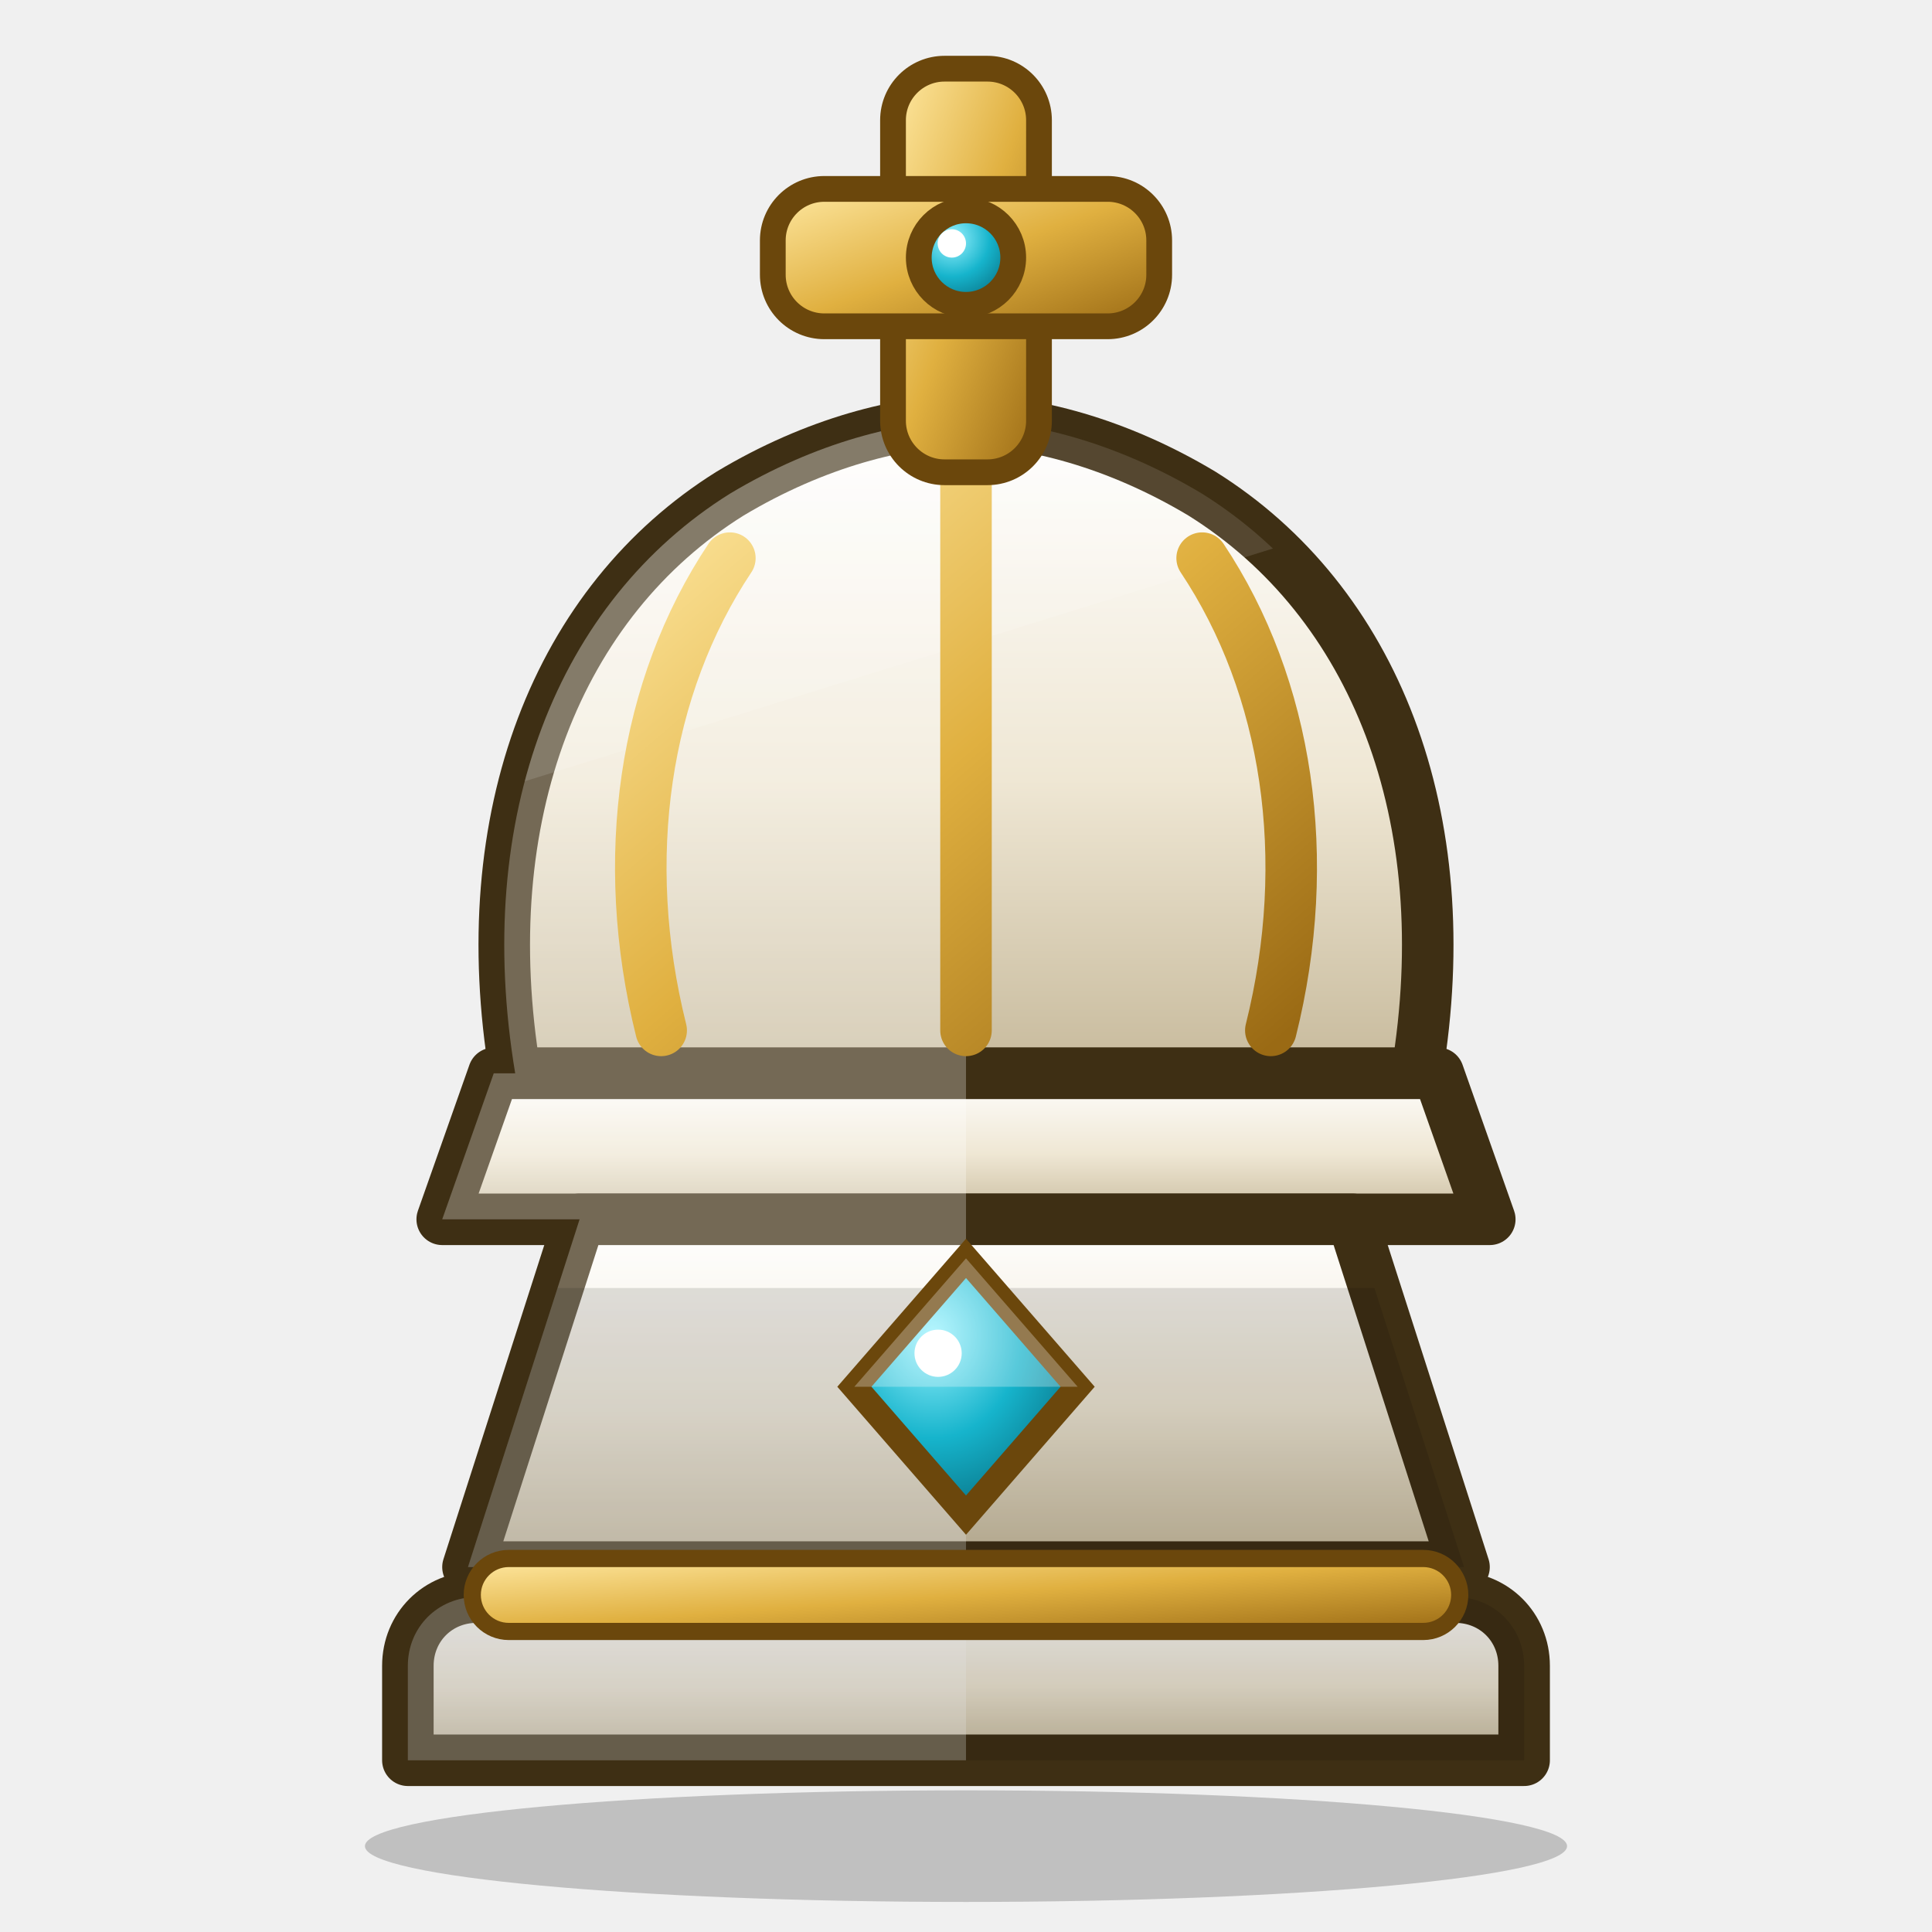
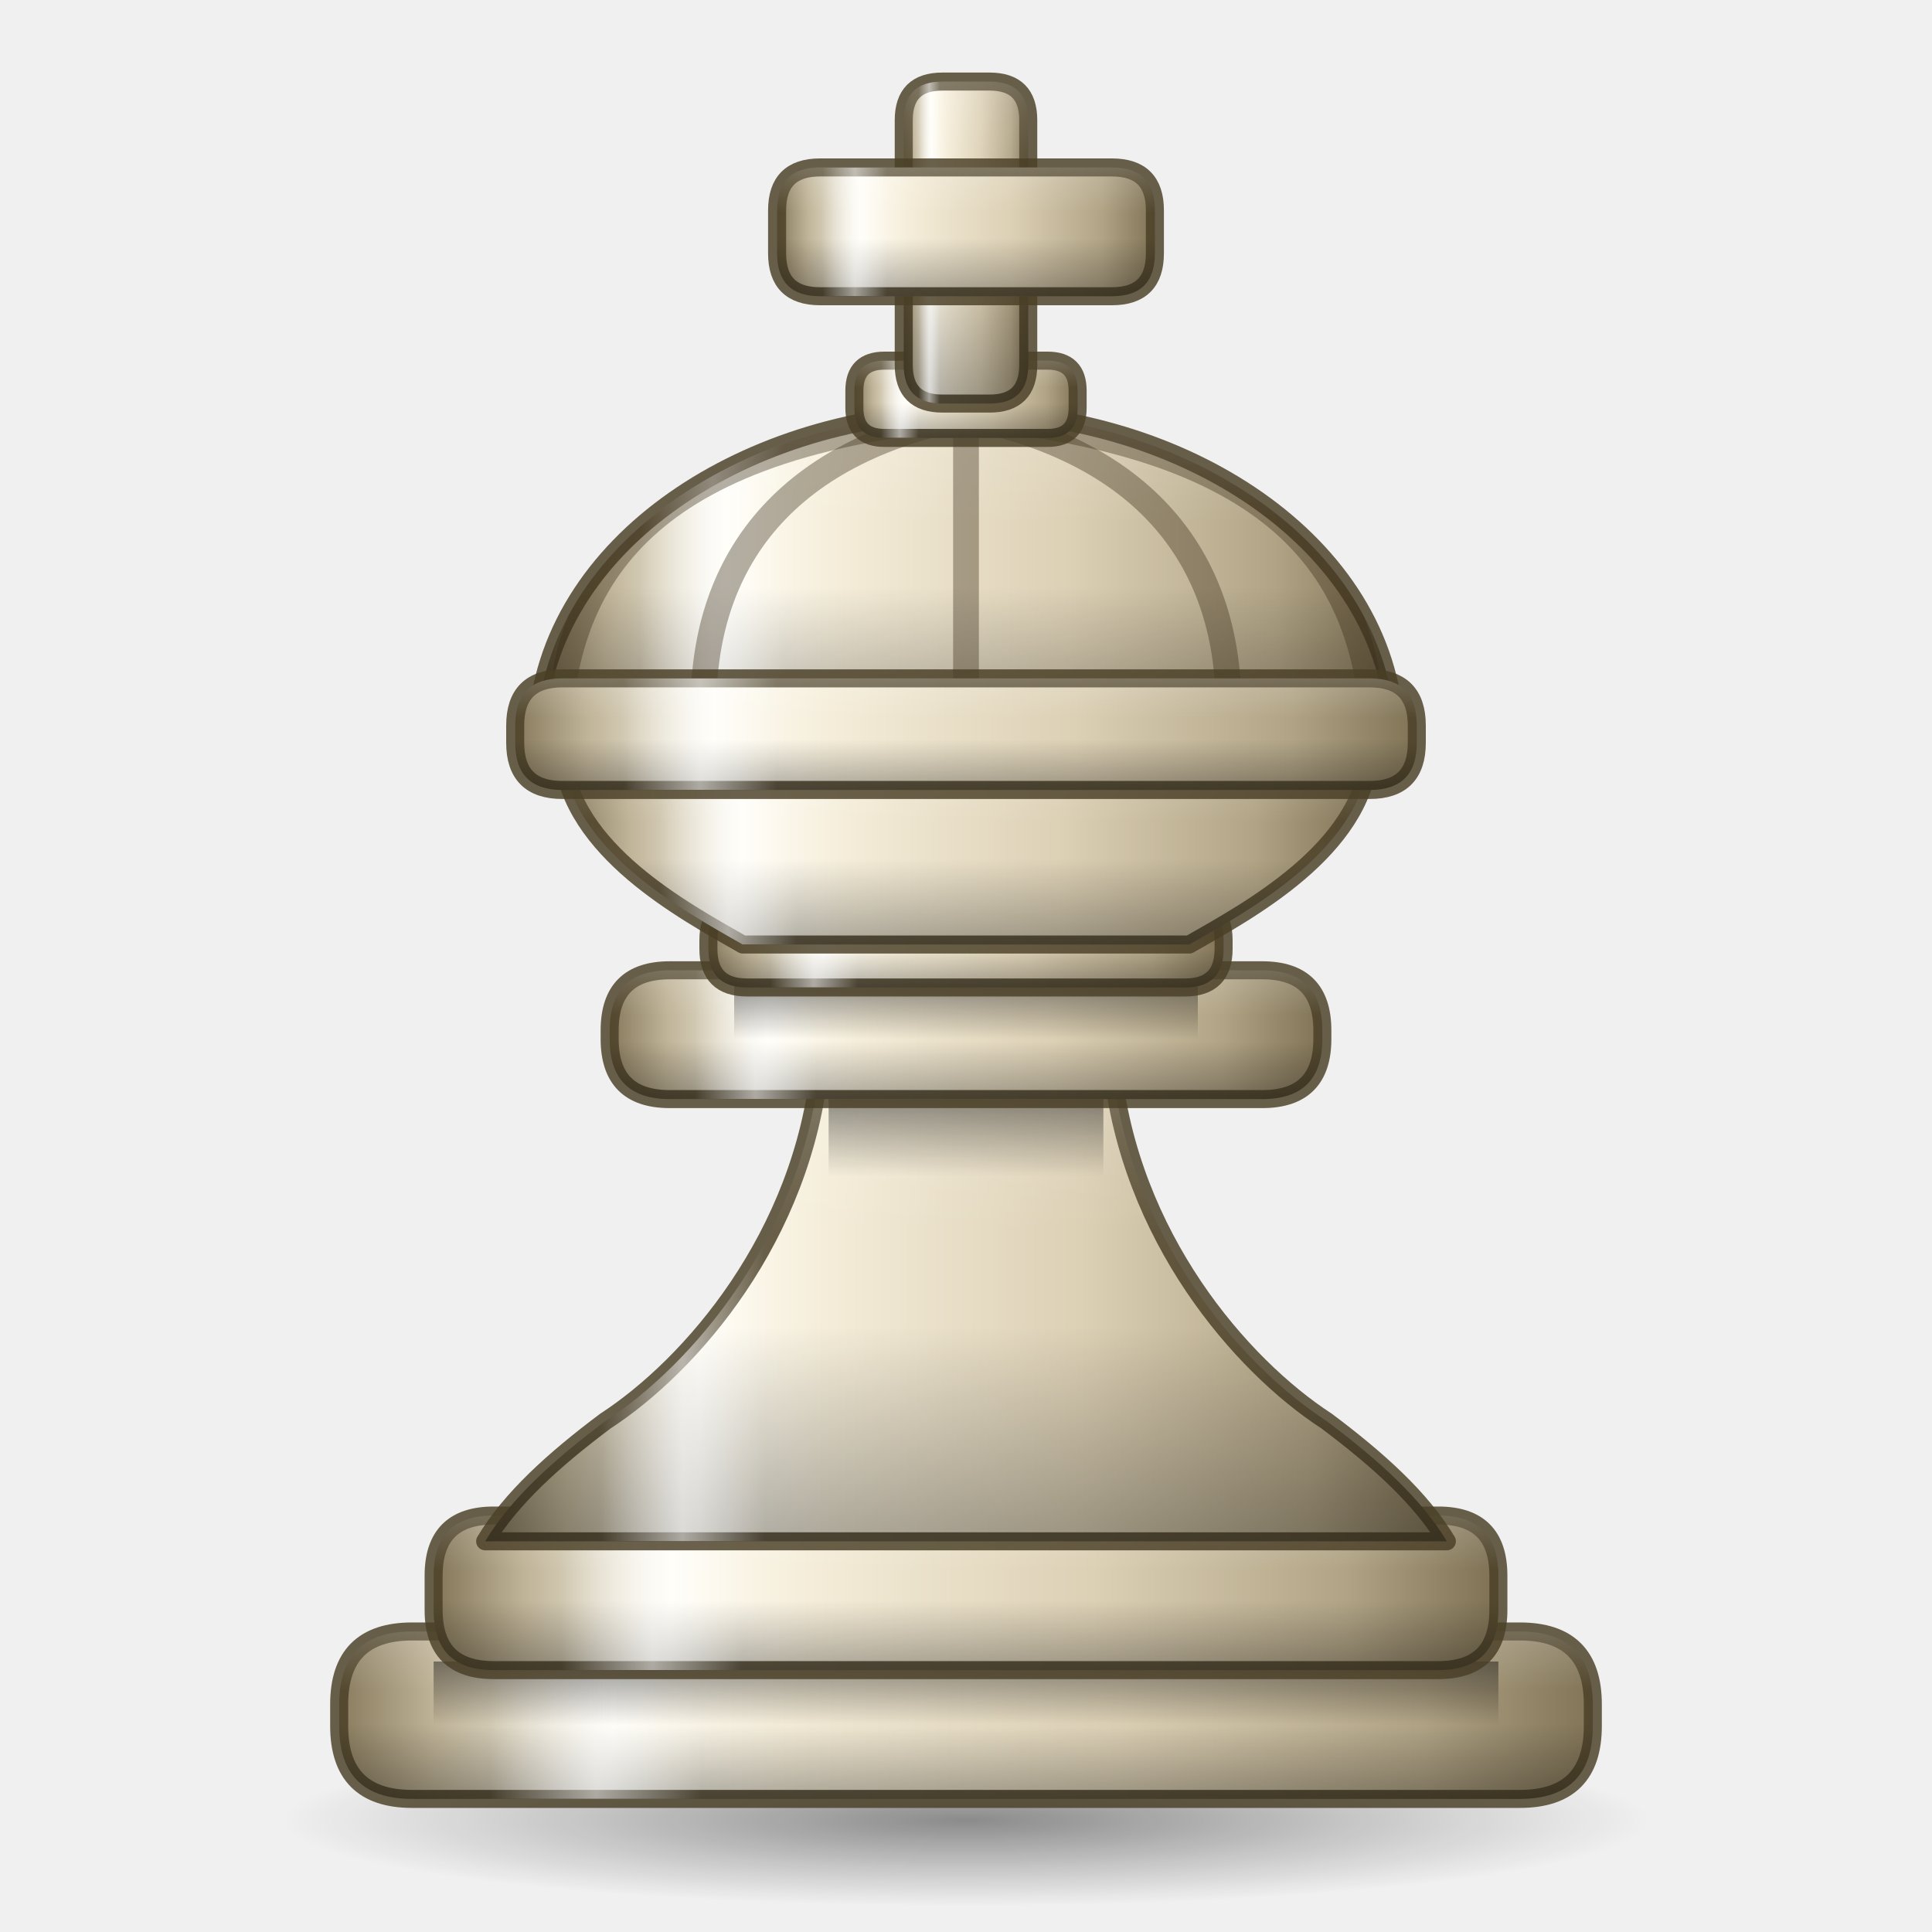
- <svg xmlns="http://www.w3.org/2000/svg" viewBox="0 0 45 45">
+ <svg xmlns="http://www.w3.org/2000/svg" xmlns:xlink="http://www.w3.org/1999/xlink" viewBox="0 0 45 45">
  <defs>
-     <linearGradient id="wB" x1="0" y1="0" x2="0" y2="1">
+     <linearGradient id="wkiCYL" x1="0" y1="0" x2="1" y2="0">
+       <stop offset="0" stop-color="#85785B" />
+       <stop offset="0.08" stop-color="#BFB397" />
+       <stop offset="0.22" stop-color="#FFFDF4" />
+       <stop offset="0.36" stop-color="#F4ECD8" />
+       <stop offset="0.62" stop-color="#DCD0B5" />
+       <stop offset="0.86" stop-color="#B1A486" />
+       <stop offset="1" stop-color="#7F7255" />
+     </linearGradient>
+     <radialGradient id="wkiSPH" cx=".34" cy=".3" r=".82">
      <stop offset="0" stop-color="#FFFFFF" />
-       <stop offset=".55" stop-color="#EFE7D4" />
-       <stop offset="1" stop-color="#C7BA9C" />
+       <stop offset="0.32" stop-color="#F6EFDD" />
+       <stop offset="0.72" stop-color="#CBBFA3" />
+       <stop offset="1" stop-color="#8A7D60" />
+     </radialGradient>
+     <linearGradient id="wkiDIAG" x1="0" y1="0" x2="1" y2="1">
+       <stop offset="0" stop-color="#FFFFFF" />
+       <stop offset="0.3" stop-color="#F6EFDC" />
+       <stop offset="0.65" stop-color="#DDD2B8" />
+       <stop offset="1" stop-color="#B6A98C" />
    </linearGradient>
-     <linearGradient id="wA" x1="0" y1="0" x2="1" y2="1">
-       <stop offset="0" stop-color="#FFE9A3" />
-       <stop offset=".5" stop-color="#E0B040" />
-       <stop offset="1" stop-color="#9A6A14" />
+     <linearGradient id="wkiMANE" x1="0" y1="0" x2="1" y2="1">
+       <stop offset="0" stop-color="#EADFC2" />
+       <stop offset="1" stop-color="#8A7A58" />
    </linearGradient>
-     <radialGradient id="wG" cx=".35" cy=".3" r=".8">
-       <stop offset="0" stop-color="#9BF3FF" />
-       <stop offset=".5" stop-color="#16B4CC" />
-       <stop offset="1" stop-color="#07687A" />
+     <linearGradient id="wkiVOV" x1="0" y1="0" x2="0" y2="1">
+       <stop offset="0" stop-color="#fff" stop-opacity="0.18" />
+       <stop offset=".35" stop-color="#fff" stop-opacity="0" />
+       <stop offset=".55" stop-color="#000" stop-opacity="0" />
+       <stop offset="1" stop-color="#000" stop-opacity="0.3" />
+     </linearGradient>
+     <linearGradient id="wkiSPEC" x1="0" y1="0" x2="1" y2="0">
+       <stop offset="0" stop-color="#FFFFFF" stop-opacity="0" />
+       <stop offset=".5" stop-color="#FFFFFF" stop-opacity="1" />
+       <stop offset="1" stop-color="#FFFFFF" stop-opacity="0" />
+     </linearGradient>
+     <linearGradient id="wkiRIM" x1="0" y1="0" x2="1" y2="0">
+       <stop offset="0" stop-color="#fff" stop-opacity="0" />
+       <stop offset=".7" stop-color="#fff" stop-opacity=".38" />
+       <stop offset="1" stop-color="#fff" stop-opacity="0" />
+     </linearGradient>
+     <linearGradient id="wkiCRENEL" x1="0" y1="0" x2="1" y2="0">
+       <stop offset="0" stop-color="#85785B" />
+       <stop offset="0.08" stop-color="#BFB397" />
+       <stop offset="0.22" stop-color="#FFFDF4" />
+       <stop offset="0.36" stop-color="#F4ECD8" />
+       <stop offset="0.62" stop-color="#DCD0B5" />
+       <stop offset="0.86" stop-color="#B1A486" />
+       <stop offset="1" stop-color="#7F7255" />
+     </linearGradient>
+     <linearGradient id="wkiAO" x1="0" y1="0" x2="0" y2="1">
+       <stop offset="0" stop-color="#000" stop-opacity=".42" />
+       <stop offset="1" stop-color="#000" stop-opacity="0" />
+     </linearGradient>
+     <linearGradient id="wkiRSH" x1="0" y1="0" x2="1" y2="0">
+       <stop offset="0" stop-color="#000" stop-opacity="0" />
+       <stop offset="1" stop-color="#000" stop-opacity=".34" />
+     </linearGradient>
+     <radialGradient id="wkiSHD">
+       <stop offset="0" stop-color="#000" stop-opacity=".42" />
+       <stop offset=".6" stop-color="#000" stop-opacity=".16" />
+       <stop offset="1" stop-color="#000" stop-opacity="0" />
    </radialGradient>
-     <clipPath id="wC">
-       <path d="M12 25c-1-6 1-11 5-13.5 2-1.2 4-1.7 5.5-1.7s3.5.5 5.5 1.7c4 2.5 6 7.5 5 13.5z" />
-       <path d="M11.5 25h22l1.2 3.4H10.3z" />
-       <path d="M13.5 28.4h18l2.6 8.1H10.9z" />
-       <path d="M9.5 41h26v-2.2c0-.9-.7-1.6-1.6-1.6H11.1c-.9 0-1.6.7-1.6 1.6z" />
+     <radialGradient id="wkiHL">
+       <stop offset="0" stop-color="#FFFFFF" stop-opacity=".85" />
+       <stop offset="1" stop-color="#FFFFFF" stop-opacity="0" />
+     </radialGradient>
+     <path id="wkip1" d="M9.6 38H35.4Q37.1 38 37.1 39.7V40.2Q37.1 41.9 35.4 41.9H9.6Q7.9 41.9 7.9 40.2V39.7Q7.9 38 9.6 38Z" />
+     <clipPath id="kwkip1">
+       <use xlink:href="#wkip1" />
+     </clipPath>
+     <path id="wkip2" d="M11.5 35.3H33.5Q34.9 35.3 34.9 36.7V37.5Q34.9 38.9 33.5 38.9H11.5Q10.1 38.9 10.1 37.5V36.7Q10.1 35.3 11.5 35.3Z" />
+     <clipPath id="kwkip2">
+       <use xlink:href="#wkip2" />
+     </clipPath>
+     <path id="wkip3" d="M22.5 24.8L25.9 24.8C26.3 28.8 28.9 31.8 30.9 33.1C32.1 34 33.1 34.9 33.7 35.9L22.5 35.9L11.3 35.9C11.9 34.9 12.9 34 14.1 33.1C16.1 31.8 18.7 28.8 19.1 24.8L22.5 24.8Z" />
+     <clipPath id="kwkip3">
+       <use xlink:href="#wkip3" />
+     </clipPath>
+     <path id="wkip4" d="M15.6 22.6H29.4Q30.8 22.6 30.8 24V24.2Q30.8 25.6 29.4 25.6H15.6Q14.2 25.6 14.2 24.2V24Q14.2 22.6 15.6 22.6Z" />
+     <clipPath id="kwkip4">
+       <use xlink:href="#wkip4" />
+     </clipPath>
+     <path id="wkip5" d="M17.4 21H27.6Q28.5 21 28.5 21.9V22.1Q28.5 23 27.6 23H17.4Q16.5 23 16.5 22.1V21.9Q16.5 21 17.4 21Z" />
+     <clipPath id="kwkip5">
+       <use xlink:href="#wkip5" />
+     </clipPath>
+     <path id="wkip6" d="M22.5 17.6L31.9 17.6C31.7 19.8 29.1 21.2 27.7 22L22.5 22L17.3 22C15.9 21.2 13.3 19.8 13.1 17.6L22.5 17.6Z" />
+     <clipPath id="kwkip6">
+       <use xlink:href="#wkip6" />
+     </clipPath>
+     <path id="wkip7" d="M22.5 9.6C27.5 9.6 32.3 12.6 32.5 17L22.5 17L12.5 17C12.7 12.6 17.5 9.6 22.5 9.6Z" />
+     <clipPath id="kwkip7">
+       <use xlink:href="#wkip7" />
+     </clipPath>
+     <path id="wkip8" d="M13.1 15.8H31.9Q33 15.8 33 16.9V17.3Q33 18.4 31.9 18.4H13.1Q12 18.4 12 17.3V16.9Q12 15.8 13.1 15.8Z" />
+     <clipPath id="kwkip8">
+       <use xlink:href="#wkip8" />
+     </clipPath>
+     <path id="wkip9" d="M20.6 8.4H24.4Q25.1 8.4 25.1 9.1V9.5Q25.1 10.2 24.4 10.2H20.6Q19.9 10.2 19.9 9.5V9.1Q19.9 8.4 20.6 8.4Z" />
+     <clipPath id="kwkip9">
+       <use xlink:href="#wkip9" />
+     </clipPath>
+     <path id="wkip10" d="M21.95 1.9H23.05Q23.95 1.9 23.95 2.8V8.5Q23.95 9.4 23.05 9.4H21.95Q21.05 9.4 21.05 8.5V2.8Q21.05 1.9 21.95 1.9Z" />
+     <clipPath id="kwkip10">
+       <use xlink:href="#wkip10" />
+     </clipPath>
+     <path id="wkip11" d="M19.1 3.9H25.9Q26.9 3.9 26.9 4.9V5.9Q26.9 6.9 25.9 6.9H19.1Q18.1 6.9 18.1 5.9V4.9Q18.1 3.9 19.1 3.9Z" />
+     <clipPath id="kwkip11">
+       <use xlink:href="#wkip11" />
    </clipPath>
  </defs>
-   <ellipse cx="22.5" cy="43" rx="14" ry="1.3" fill="#000" opacity=".2" />
-   <g fill="url(#wB)" stroke="#3E2F14" stroke-width="1.2" stroke-linejoin="round" stroke-linecap="round">
-     <path d="M12 25c-1-6 1-11 5-13.5 2-1.2 4-1.7 5.5-1.7s3.5.5 5.5 1.7c4 2.5 6 7.5 5 13.5z" />
-     <path d="M11.5 25h22l1.2 3.4H10.3z" />
-     <path d="M13.5 28.4h18l2.6 8.1H10.9z" />
-     <path d="M9.5 41h26v-2.2c0-.9-.7-1.6-1.6-1.6H11.1c-.9 0-1.6.7-1.6 1.6z" />
+   <ellipse cx="22.5" cy="42.4" rx="16" ry="2" fill="url(#wkiSHD)" />
+   <use xlink:href="#wkip1" fill="url(#wkiCYL)" stroke="#4A3E26" stroke-width="0.42" stroke-opacity=".82" stroke-linejoin="round" />
+   <use xlink:href="#wkip1" fill="url(#wkiVOV)" />
+   <g clip-path="url(#kwkip1)">
+     <rect x="11.4" y="38" width="4.96" height="3.9" fill="url(#wkiSPEC)" opacity="0.55" />
  </g>
-   <g clip-path="url(#wC)">
-     <rect x="0" y="0" width="22.5" height="45" fill="#fff" opacity="0.28" />
-     <rect x="0" y="30" width="45" height="15" fill="#000" opacity=".12" />
-     <path d="M0 0L45 0 45 8 0 22z" fill="#fff" opacity=".12" />
+   <rect x="10.1" y="38.7" width="24.8" height="1.5" fill="url(#wkiAO)" opacity="1" />
+   <use xlink:href="#wkip2" fill="url(#wkiCYL)" stroke="#4A3E26" stroke-width="0.42" stroke-opacity=".82" stroke-linejoin="round" />
+   <use xlink:href="#wkip2" fill="url(#wkiVOV)" />
+   <g clip-path="url(#kwkip2)">
+     <rect x="13.08" y="35.3" width="4.22" height="3.6" fill="url(#wkiSPEC)" opacity="0.55" />
  </g>
-   <rect x="11" y="36.3" width="23" height="1.7" rx=".85" fill="url(#wA)" stroke="#6B470C" stroke-width=".4" />
-   <path d="M22.5 11v13M17 13c-2 3-2.6 7-1.6 11M28 13c2 3 2.6 7 1.6 11" stroke="url(#wA)" stroke-width="1.2" fill="none" stroke-linecap="round" />
-   <rect x="20.8" y="1.6" width="3.4" height="9.4" rx="1.2" fill="url(#wA)" stroke="#6B470C" stroke-width=".6" />
-   <rect x="18" y="4.4" width="9" height="3.2" rx="1.2" fill="url(#wA)" stroke="#6B470C" stroke-width=".6" />
-   <path d="M22.5 29.31l2.6 2.99-2.6 2.99-2.6-2.99z" fill="url(#wG)" stroke="#6B470C" stroke-width=".6" />
-   <path d="M22.5 29.31l2.6 2.99h-5.2z" fill="#fff" opacity=".28" />
-   <circle cx="21.85" cy="31.52" r=".55" fill="#fff" />
-   <circle cx="22.5" cy="6" r="1.1" fill="url(#wG)" stroke="#6B470C" stroke-width=".6" />
-   <circle cx="22.17" cy="5.67" r="0.33" fill="#fff" />
+   <use xlink:href="#wkip3" fill="url(#wkiCYL)" stroke="#4A3E26" stroke-width="0.42" stroke-opacity=".82" stroke-linejoin="round" />
+   <use xlink:href="#wkip3" fill="url(#wkiVOV)" />
+   <g clip-path="url(#kwkip3)">
+     <rect x="13.99" y="24.8" width="3.81" height="11.1" fill="url(#wkiSPEC)" opacity="0.55" />
+   </g>
+   <rect x="19.3" y="25.6" width="6.4" height="1.8" fill="url(#wkiAO)" opacity="1" />
+   <use xlink:href="#wkip4" fill="url(#wkiCYL)" stroke="#4A3E26" stroke-width="0.42" stroke-opacity=".82" stroke-linejoin="round" />
+   <use xlink:href="#wkip4" fill="url(#wkiVOV)" />
+   <g clip-path="url(#kwkip4)">
+     <rect x="16.19" y="22.6" width="2.82" height="3" fill="url(#wkiSPEC)" opacity="0.55" />
+   </g>
+   <rect x="17.1" y="22.9" width="10.8" height="1.3" fill="url(#wkiAO)" opacity="1" />
+   <use xlink:href="#wkip5" fill="url(#wkiCYL)" stroke="#4A3E26" stroke-width="0.42" stroke-opacity=".82" stroke-linejoin="round" />
+   <use xlink:href="#wkip5" fill="url(#wkiVOV)" />
+   <g clip-path="url(#kwkip5)">
+     <rect x="17.94" y="21" width="2.04" height="2" fill="url(#wkiSPEC)" opacity="0.55" />
+   </g>
+   <use xlink:href="#wkip6" fill="url(#wkiCYL)" stroke="#4A3E26" stroke-width="0.42" stroke-opacity=".82" stroke-linejoin="round" />
+   <use xlink:href="#wkip6" fill="url(#wkiVOV)" />
+   <g clip-path="url(#kwkip6)">
+     <rect x="15.36" y="17.6" width="3.2" height="4.4" fill="url(#wkiSPEC)" opacity="0.55" />
+   </g>
+   <use xlink:href="#wkip7" fill="url(#wkiCYL)" stroke="#4A3E26" stroke-width="0.42" stroke-opacity=".82" stroke-linejoin="round" />
+   <use xlink:href="#wkip7" fill="url(#wkiVOV)" />
+   <g clip-path="url(#kwkip7)">
+     <rect x="14.9" y="9.6" width="3.4" height="7.4" fill="url(#wkiSPEC)" opacity="0.6" />
+   </g>
+   <g clip-path="url(#kwkip7)">
+     <path d="M22.5 9.6V17" fill="none" stroke="#3B2F18" stroke-opacity=".38" stroke-width=".6" stroke-linecap="round" />
+     <path d="M22.5 9.7C18.0 10.6 16.2 13.4 16.4 17" fill="none" stroke="#3B2F18" stroke-opacity=".38" stroke-width=".6" stroke-linecap="round" />
+     <path d="M22.5 9.7C27.0 10.6 28.8 13.4 28.6 17" fill="none" stroke="#3B2F18" stroke-opacity=".38" stroke-width=".6" stroke-linecap="round" />
+     <path d="M22.5 9.7C14.6 10.4 13.2 13.8 13.0 17" fill="none" stroke="#3B2F18" stroke-opacity=".38" stroke-width=".6" stroke-linecap="round" />
+     <path d="M22.5 9.7C30.4 10.4 31.8 13.8 32.0 17" fill="none" stroke="#3B2F18" stroke-opacity=".38" stroke-width=".6" stroke-linecap="round" />
+   </g>
+   <use xlink:href="#wkip8" fill="url(#wkiCYL)" stroke="#4A3E26" stroke-width="0.42" stroke-opacity=".82" stroke-linejoin="round" />
+   <use xlink:href="#wkip8" fill="url(#wkiVOV)" />
+   <g clip-path="url(#kwkip8)">
+     <rect x="14.52" y="15.8" width="3.57" height="2.6" fill="url(#wkiSPEC)" opacity="0.55" />
+   </g>
+   <use xlink:href="#wkip9" fill="url(#wkiCYL)" stroke="#4A3E26" stroke-width="0.42" stroke-opacity=".82" stroke-linejoin="round" />
+   <use xlink:href="#wkip9" fill="url(#wkiVOV)" />
+   <g clip-path="url(#kwkip9)">
+     <rect x="20.52" y="8.4" width="0.88" height="1.8" fill="url(#wkiSPEC)" opacity="0.55" />
+   </g>
+   <use xlink:href="#wkip10" fill="url(#wkiCYL)" stroke="#4A3E26" stroke-width="0.42" stroke-opacity=".82" stroke-linejoin="round" />
+   <use xlink:href="#wkip10" fill="url(#wkiVOV)" />
+   <g clip-path="url(#kwkip10)">
+     <rect x="21.4" y="1.9" width="0.49" height="7.5" fill="url(#wkiSPEC)" opacity="0.5" />
+   </g>
+   <use xlink:href="#wkip11" fill="url(#wkiCYL)" stroke="#4A3E26" stroke-width="0.42" stroke-opacity=".82" stroke-linejoin="round" />
+   <use xlink:href="#wkip11" fill="url(#wkiVOV)" />
+   <g clip-path="url(#kwkip11)">
+     <rect x="19.16" y="3.9" width="1.5" height="3" fill="url(#wkiSPEC)" opacity="0.5" />
+   </g>
</svg>
